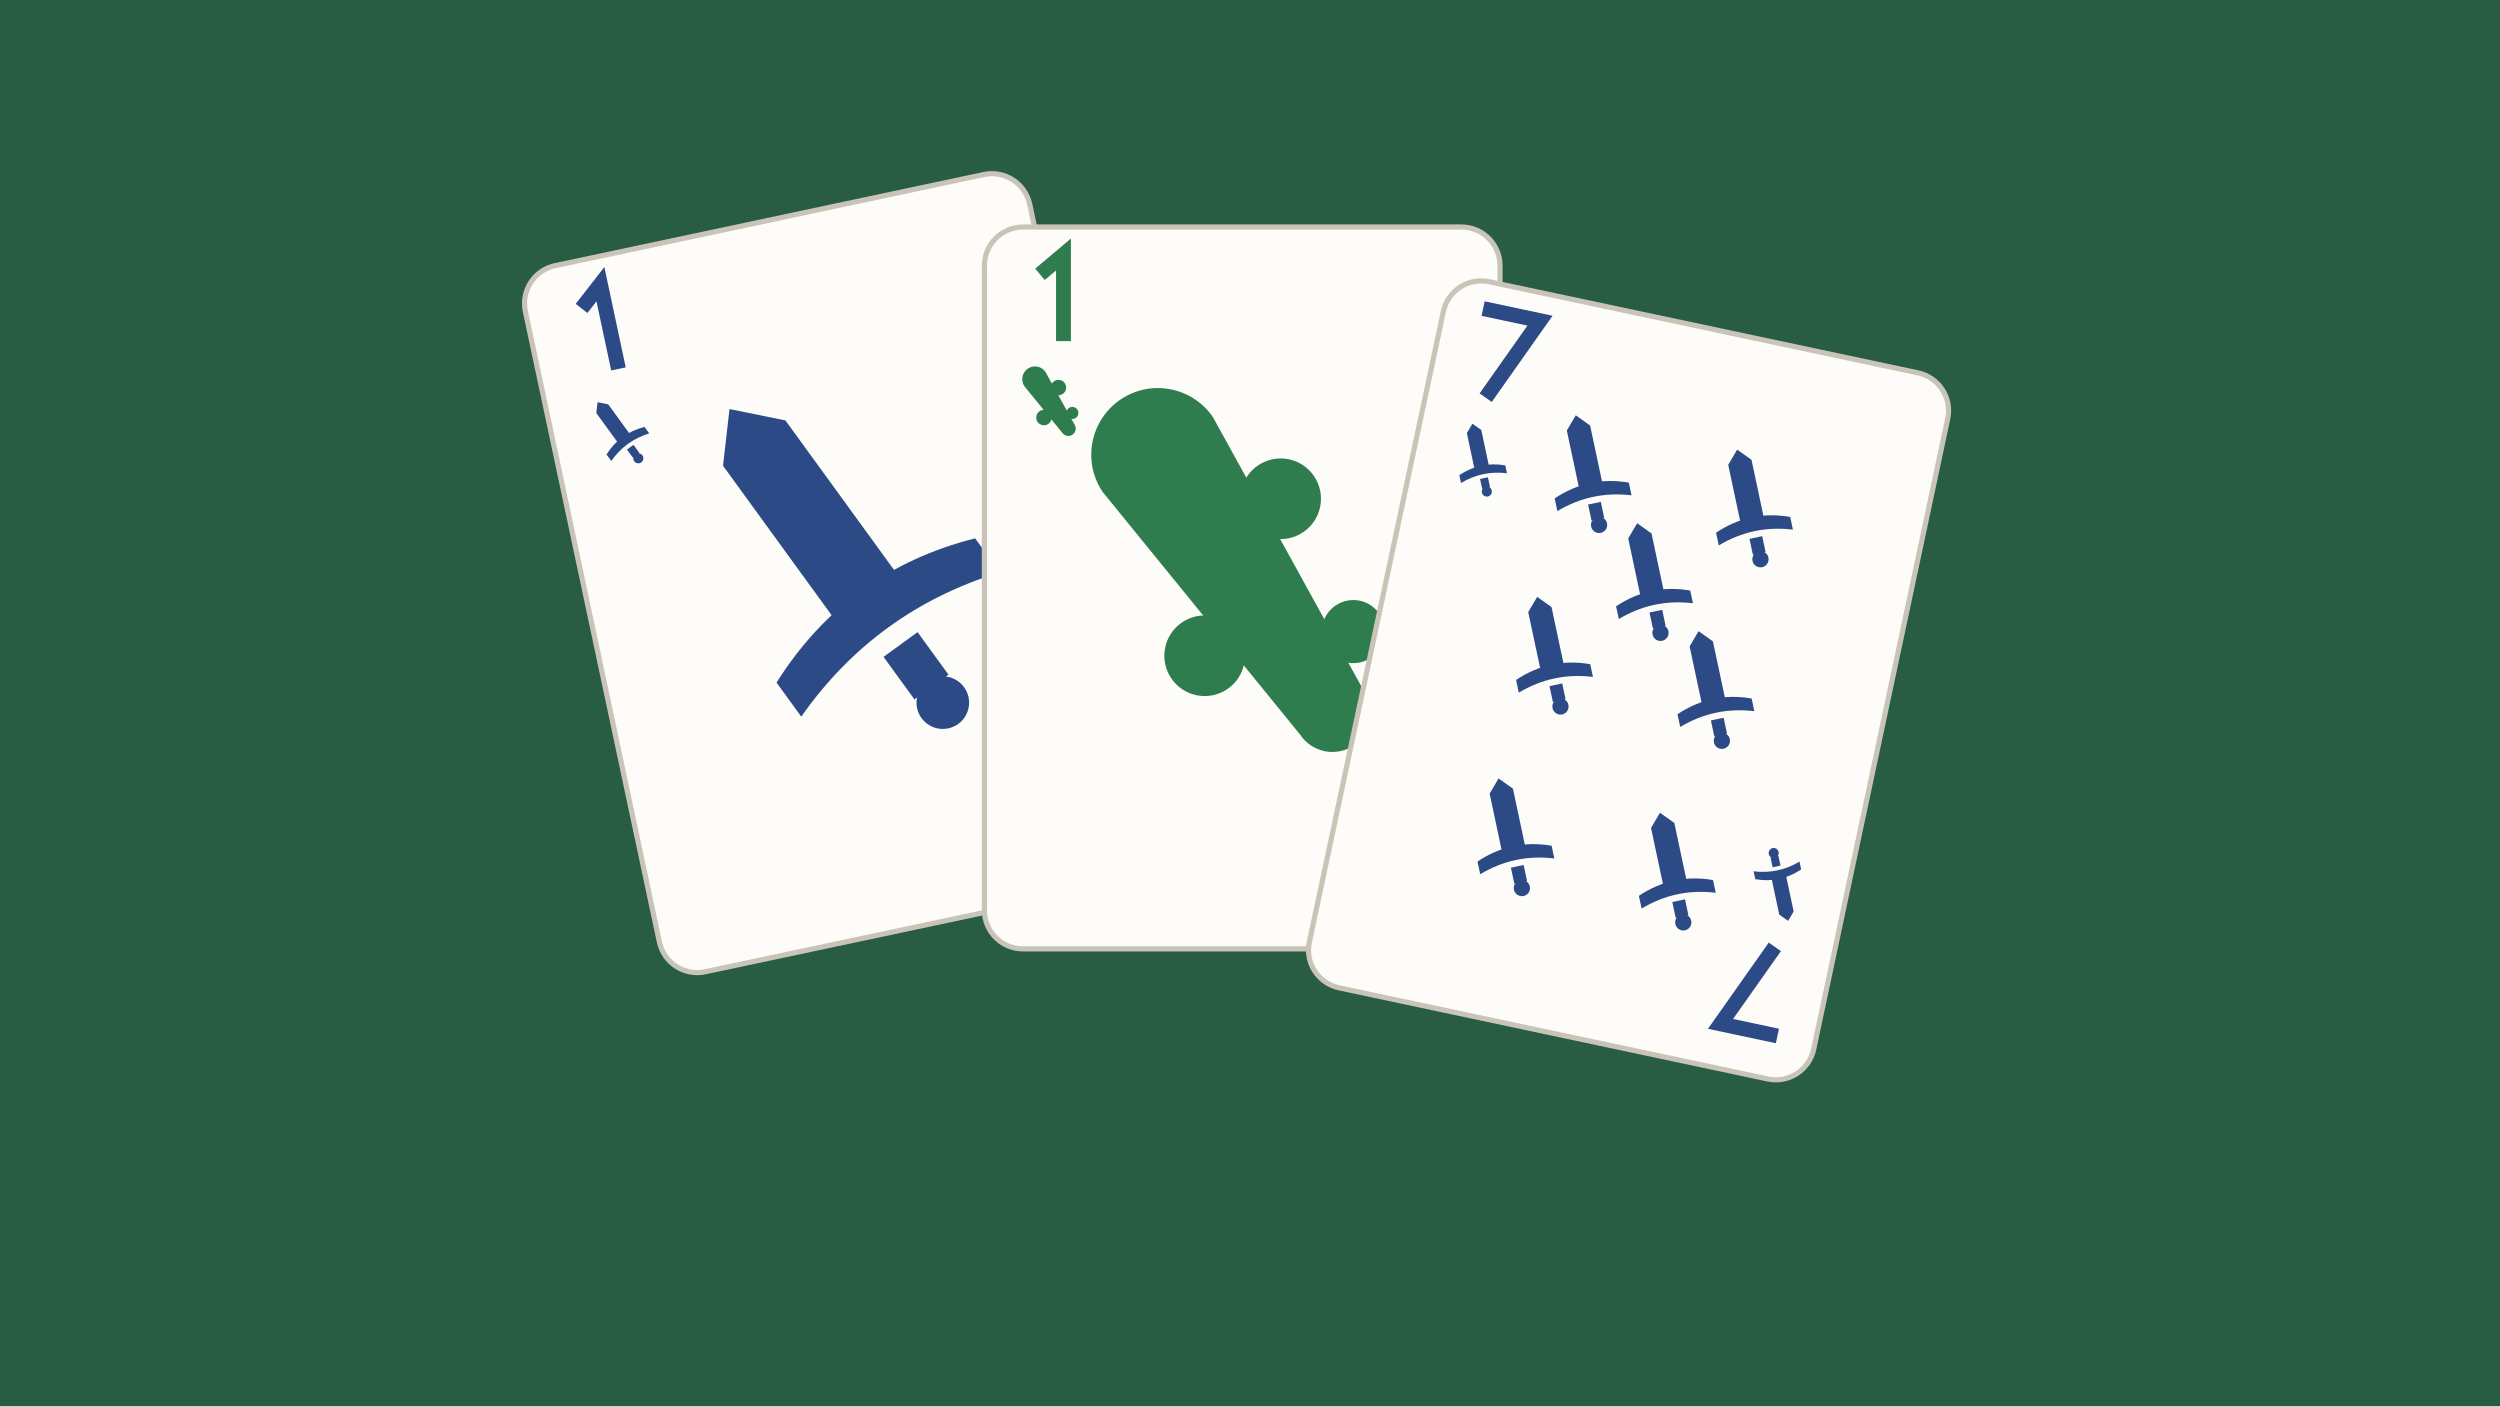
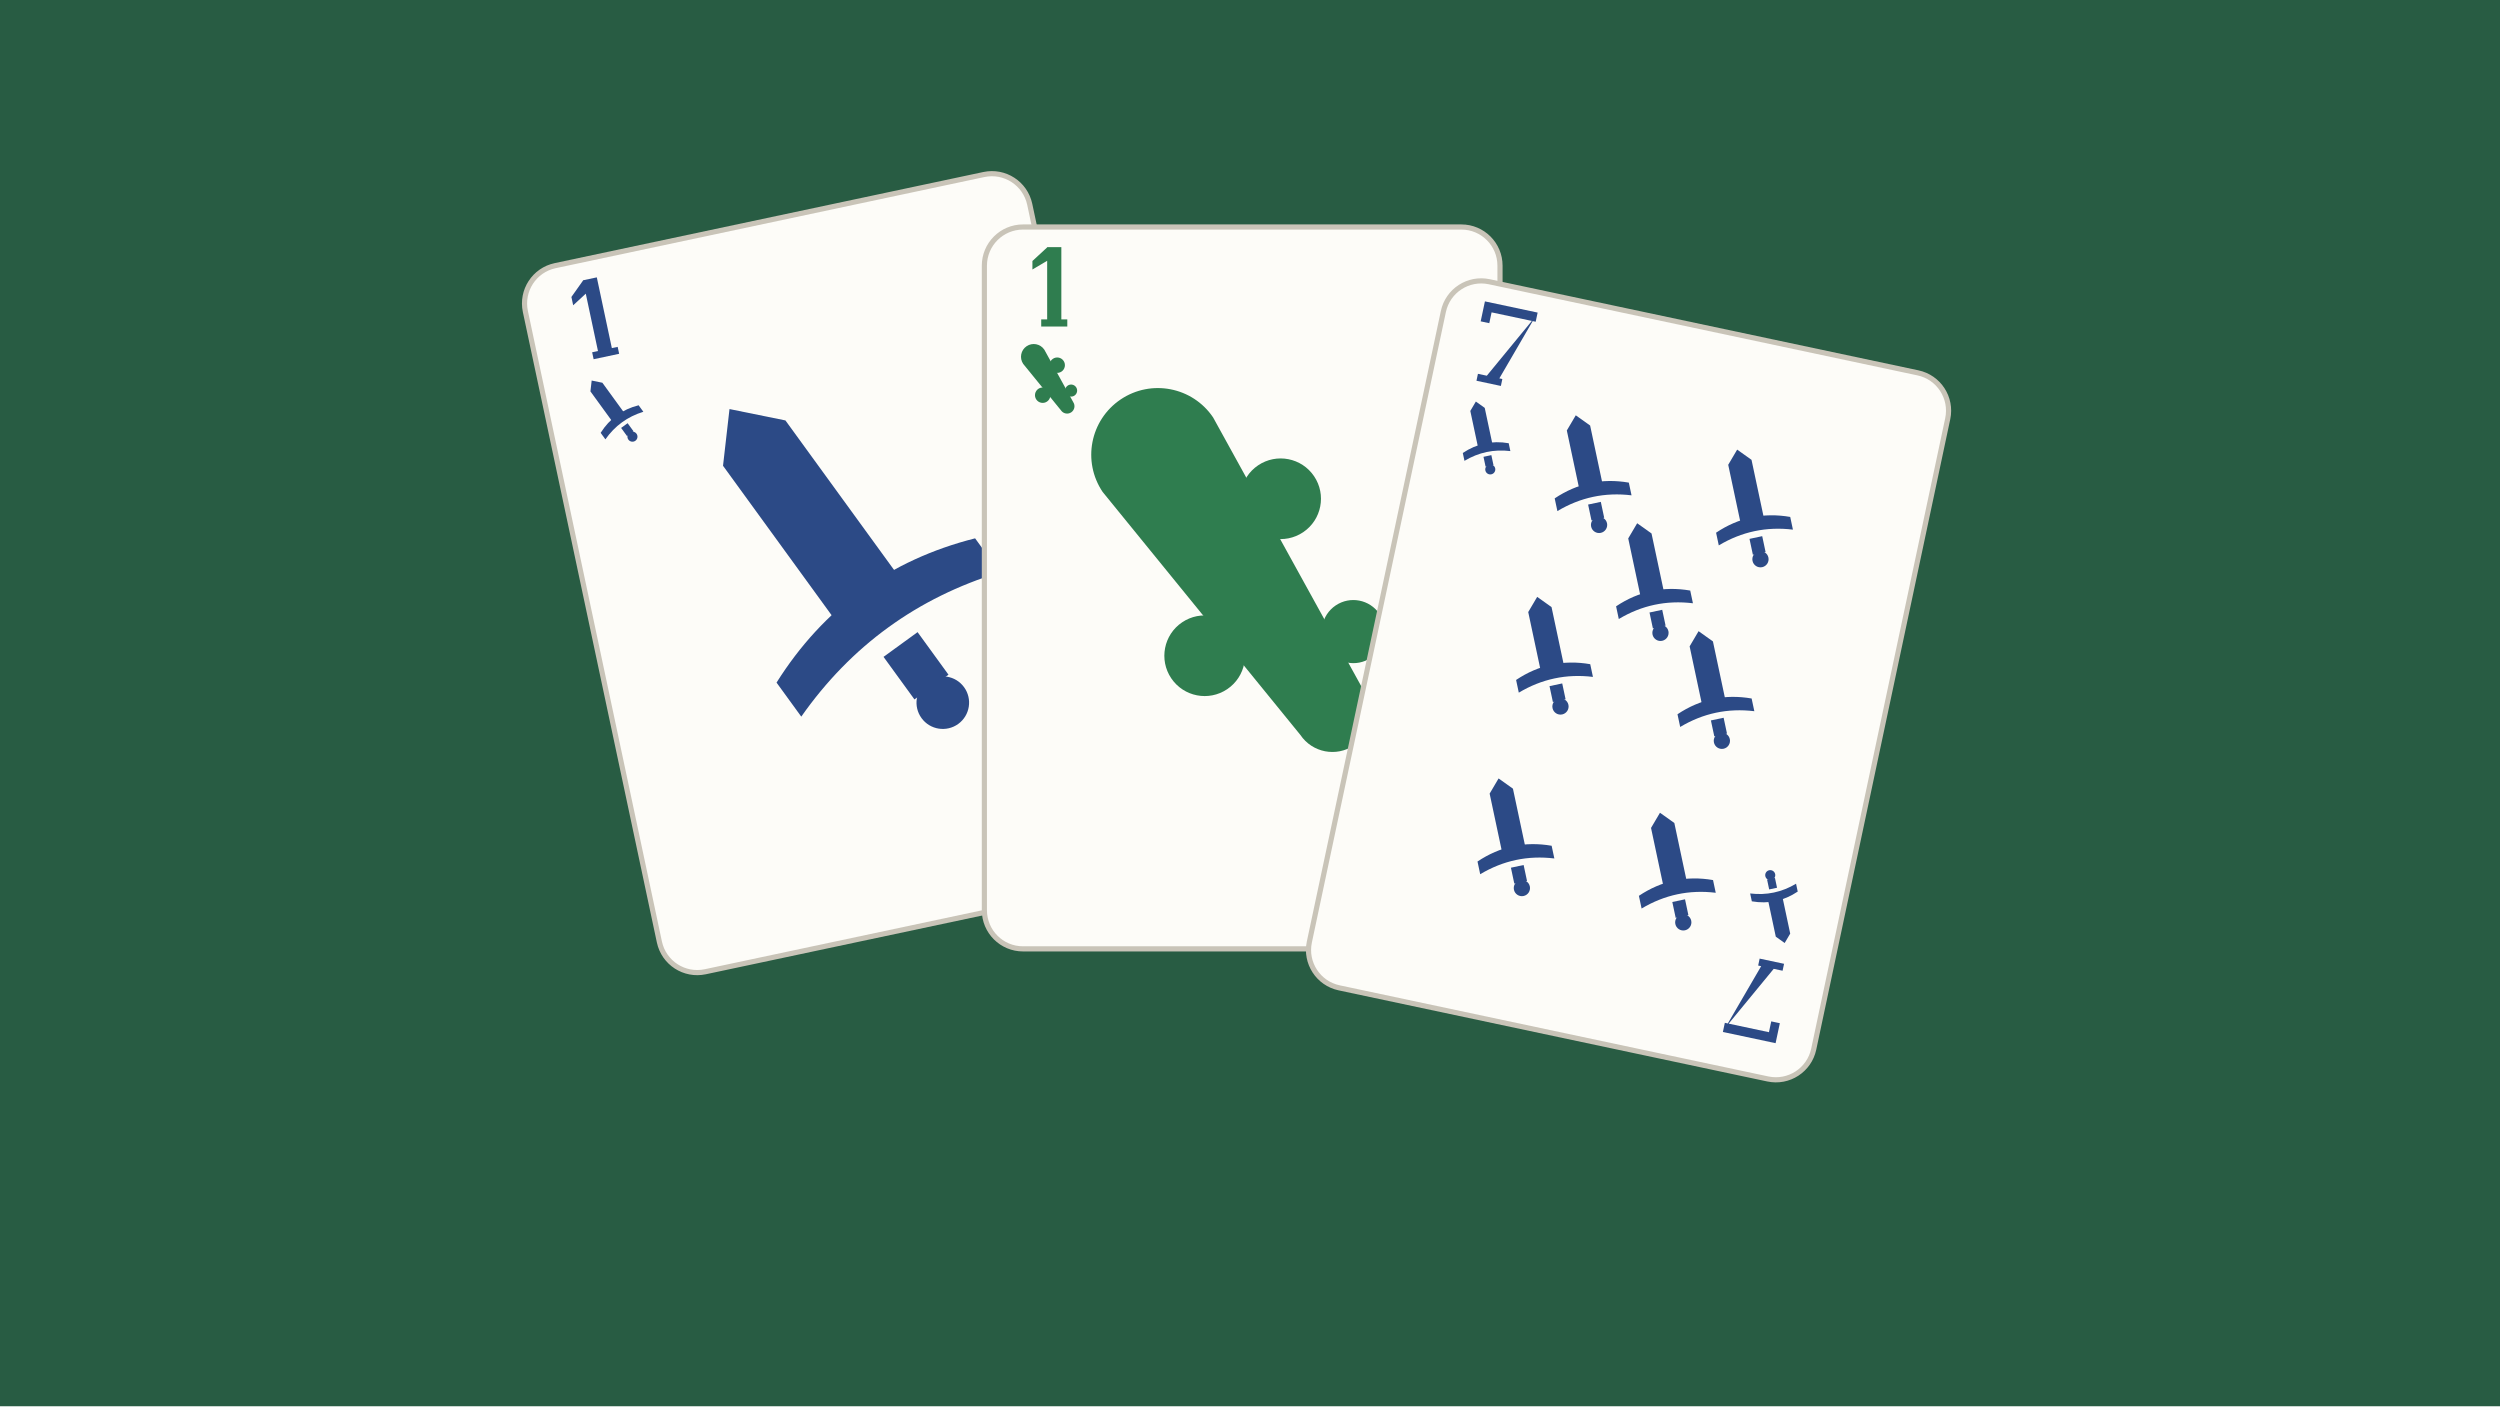
<svg xmlns="http://www.w3.org/2000/svg" width="320" height="180" viewBox="0 0 320 180">
  <defs>
    <symbol id="zc-e-2" overflow="visible">
      <g transform="rotate(-24)">
        <path d="M0-11 2.2-8.6V3.2H-2.2V-8.6z" />
        <path d="M-7 3.2Q0 0.4 7 3.2V5.6Q0 3.2-7 5.6z" />
        <path d="M-1.2 5.6H1.2V8.6H-1.2z" />
        <circle cy="9.7" r="1.5" />
      </g>
    </symbol>
    <symbol id="zc-e-3" overflow="visible">
      <g transform="rotate(-34)">
        <path d="M-3.8-8.6a3.8 3.8 0 0 1 7.6 0L2.2 9.2a2.2 2.2 0 0 1-4.4 0z" />
        <circle cx="4.4" cy="-2.6" r="2.3" />
        <circle cx="-4.2" cy="2.4" r="2.3" />
        <circle cx="3.6" cy="6" r="1.8" />
      </g>
    </symbol>
  </defs>
  <rect width="320" height="180" fill="#285c43" />
  <g transform="translate(66 34) rotate(-12) scale(0.66)">
    <rect y="1.6" width="100" height="140" rx="7.5" fill="#fdfcf8" stroke="#c9c4b8" />
    <svg width="100" height="140" viewBox="0 0 100 140" fill="currentColor" aria-hidden="true" style="color:#2c4a86">
      <g class="zc-idx-std">
-         <path transform="translate(9.34 6.94) scale(1.2)" d="M1.2 3.2 5 0V14" fill="none" stroke="currentColor" stroke-width="2.4" stroke-linejoin="miter" stroke-miterlimit="4" />
-         <g transform="translate(12.94 35.74) scale(0.65)">
+         <path class="zc-gl" transform="translate(9.3175 5.5) scale(1.1)" d="M5.1 0 2.6 0 2.6 0.05 0 2.45 0 3.95 2.6 2.41 2.6 12.75 1.55 12.75 1.55 14 6.15 14 6.15 12.75 5.1 12.75z" fill="currentColor" />
+         <g transform="translate(12.7 31.4) scale(0.65)">
          <use href="#zc-e-2" />
        </g>
      </g>
      <g class="zc-idx-std" transform="rotate(180 50 70)">
-         <path transform="translate(9.34 6.94) scale(1.2)" d="M1.2 3.2 5 0V14" fill="none" stroke="currentColor" stroke-width="2.4" stroke-linejoin="miter" stroke-miterlimit="4" />
-         <g transform="translate(12.94 35.74) scale(0.65)">
+         <path class="zc-gl" transform="translate(9.3175 5.5) scale(1.1)" d="M5.1 0 2.6 0 2.6 0.05 0 2.45 0 3.95 2.6 2.41 2.6 12.75 1.55 12.75 1.55 14 6.15 14 6.15 12.75 5.1 12.75z" fill="currentColor" />
+         <g transform="translate(12.7 31.4) scale(0.65)">
          <use href="#zc-e-2" />
        </g>
      </g>
      <g class="zc-idx-row" display="none">
-         <path transform="translate(8.52 8.52) scale(2.1)" d="M1.2 3.2 5 0V14" fill="none" stroke="currentColor" stroke-width="2.4" stroke-linejoin="miter" stroke-miterlimit="4" />
+         <path class="zc-gl" transform="translate(6 6) scale(2.1)" d="M5.1 0 2.6 0 2.6 0.05 0 2.45 0 3.95 2.6 2.41 2.6 12.75 1.55 12.75 1.55 14 6.15 14 6.15 12.75 5.1 12.75z" fill="currentColor" />
        <g transform="translate(63 23) scale(1.25)">
          <use href="#zc-e-2" />
        </g>
      </g>
      <g class="zc-big">
        <g transform="translate(50 70) scale(3.4)">
          <use href="#zc-e-2" />
        </g>
      </g>
      <g class="zc-small" display="none">
        <g transform="translate(50 92) scale(3.1)">
          <use href="#zc-e-2" />
        </g>
      </g>
    </svg>
  </g>
  <g transform="translate(126 28) scale(0.66)">
    <rect y="1.6" width="100" height="140" rx="7.5" fill="#fdfcf8" stroke="#c9c4b8" />
    <svg width="100" height="140" viewBox="0 0 100 140" fill="currentColor" aria-hidden="true" style="color:#2f7d4f">
      <g class="zc-idx-std">
-         <path transform="translate(9.34 6.94) scale(1.2)" d="M1.2 3.2 5 0V14" fill="none" stroke="currentColor" stroke-width="2.4" stroke-linejoin="miter" stroke-miterlimit="4" />
-         <g transform="translate(12.94 35.74) scale(0.65)">
+         <path class="zc-gl" transform="translate(9.3175 5.5) scale(1.1)" d="M5.1 0 2.6 0 2.6 0.05 0 2.45 0 3.95 2.6 2.41 2.6 12.75 1.55 12.75 1.55 14 6.15 14 6.15 12.75 5.1 12.75z" fill="currentColor" />
+         <g transform="translate(12.7 31.4) scale(0.65)">
          <use href="#zc-e-3" />
        </g>
      </g>
      <g class="zc-idx-std" transform="rotate(180 50 70)">
-         <path transform="translate(9.34 6.94) scale(1.2)" d="M1.2 3.2 5 0V14" fill="none" stroke="currentColor" stroke-width="2.4" stroke-linejoin="miter" stroke-miterlimit="4" />
-         <g transform="translate(12.94 35.74) scale(0.65)">
+         <path class="zc-gl" transform="translate(9.3175 5.5) scale(1.1)" d="M5.1 0 2.6 0 2.6 0.05 0 2.45 0 3.95 2.6 2.41 2.6 12.75 1.55 12.75 1.55 14 6.15 14 6.15 12.75 5.1 12.75z" fill="currentColor" />
+         <g transform="translate(12.7 31.4) scale(0.65)">
          <use href="#zc-e-3" />
        </g>
      </g>
      <g class="zc-idx-row" display="none">
-         <path transform="translate(8.52 8.52) scale(2.1)" d="M1.2 3.2 5 0V14" fill="none" stroke="currentColor" stroke-width="2.4" stroke-linejoin="miter" stroke-miterlimit="4" />
+         <path class="zc-gl" transform="translate(6 6) scale(2.1)" d="M5.1 0 2.6 0 2.6 0.05 0 2.45 0 3.95 2.6 2.41 2.6 12.75 1.55 12.75 1.55 14 6.15 14 6.15 12.75 5.1 12.75z" fill="currentColor" />
        <g transform="translate(63 23) scale(1.25)">
          <use href="#zc-e-3" />
        </g>
      </g>
      <g class="zc-big">
        <g transform="translate(50 70) scale(3.4)">
          <use href="#zc-e-3" />
        </g>
      </g>
      <g class="zc-small" display="none">
        <g transform="translate(50 92) scale(3.1)">
          <use href="#zc-e-3" />
        </g>
      </g>
    </svg>
  </g>
  <g transform="translate(186 34) rotate(12) scale(0.66)">
    <rect y="1.6" width="100" height="140" rx="7.5" fill="#fdfcf8" stroke="#c9c4b8" />
    <svg width="100" height="140" viewBox="0 0 100 140" fill="currentColor" aria-hidden="true" style="color:#2c4a86">
      <g class="zc-idx-std">
-         <path transform="translate(6.94 6.94) scale(1.2)" d="M.4 0H9.8L3.8 14" fill="none" stroke="currentColor" stroke-width="2.4" stroke-linejoin="miter" stroke-miterlimit="6" />
-         <g transform="translate(12.94 35.74) scale(0.65)">
+         <path class="zc-gl" transform="translate(7.475 5.5) scale(1.1)" d="M9.5 0 0 0 0 3.6 1.55 3.6 1.55 1.65 8.81 1.65 3.05 12.75 1.45 12.75 1.45 14 5.85 14 5.85 12.75 5.31 12.75 8.96 1.65 9.5 1.65z" fill="currentColor" />
+         <g transform="translate(12.7 31.4) scale(0.65)">
          <use href="#zc-e-2" />
        </g>
      </g>
      <g class="zc-idx-std" transform="rotate(180 50 70)">
-         <path transform="translate(6.94 6.94) scale(1.2)" d="M.4 0H9.8L3.8 14" fill="none" stroke="currentColor" stroke-width="2.4" stroke-linejoin="miter" stroke-miterlimit="6" />
-         <g transform="translate(12.94 35.74) scale(0.65)">
+         <path class="zc-gl" transform="translate(7.475 5.5) scale(1.1)" d="M9.5 0 0 0 0 3.6 1.55 3.6 1.55 1.65 8.81 1.65 3.05 12.75 1.45 12.75 1.45 14 5.85 14 5.85 12.75 5.31 12.75 8.96 1.65 9.5 1.65z" fill="currentColor" />
+         <g transform="translate(12.7 31.4) scale(0.65)">
          <use href="#zc-e-2" />
        </g>
      </g>
      <g class="zc-idx-row" display="none">
-         <path transform="translate(8.52 8.52) scale(2.1)" d="M.4 0H9.8L3.8 14" fill="none" stroke="currentColor" stroke-width="2.4" stroke-linejoin="miter" stroke-miterlimit="6" />
+         <path class="zc-gl" transform="translate(6 6) scale(2.1)" d="M9.5 0 0 0 0 3.6 1.55 3.6 1.55 1.65 8.81 1.65 3.05 12.75 1.45 12.75 1.45 14 5.85 14 5.85 12.75 5.31 12.75 8.96 1.65 9.5 1.65z" fill="currentColor" />
        <g transform="translate(63 23) scale(1.25)">
          <use href="#zc-e-2" />
        </g>
      </g>
      <g class="zc-big">
        <g transform="translate(34 34) scale(1.05)">
          <use href="#zc-e-2" />
        </g>
        <g transform="translate(66 34) scale(1.05)">
          <use href="#zc-e-2" />
        </g>
        <g transform="translate(34 70) scale(1.05)">
          <use href="#zc-e-2" />
        </g>
        <g transform="translate(66 70) scale(1.05)">
          <use href="#zc-e-2" />
        </g>
        <g transform="translate(34 106) scale(1.05)">
          <use href="#zc-e-2" />
        </g>
        <g transform="translate(66 106) scale(1.05)">
          <use href="#zc-e-2" />
        </g>
        <g transform="translate(50 52) scale(1.05)">
          <use href="#zc-e-2" />
        </g>
      </g>
      <g class="zc-small" display="none">
        <g transform="translate(50 92) scale(3.1)">
          <use href="#zc-e-2" />
        </g>
      </g>
    </svg>
  </g>
</svg>
